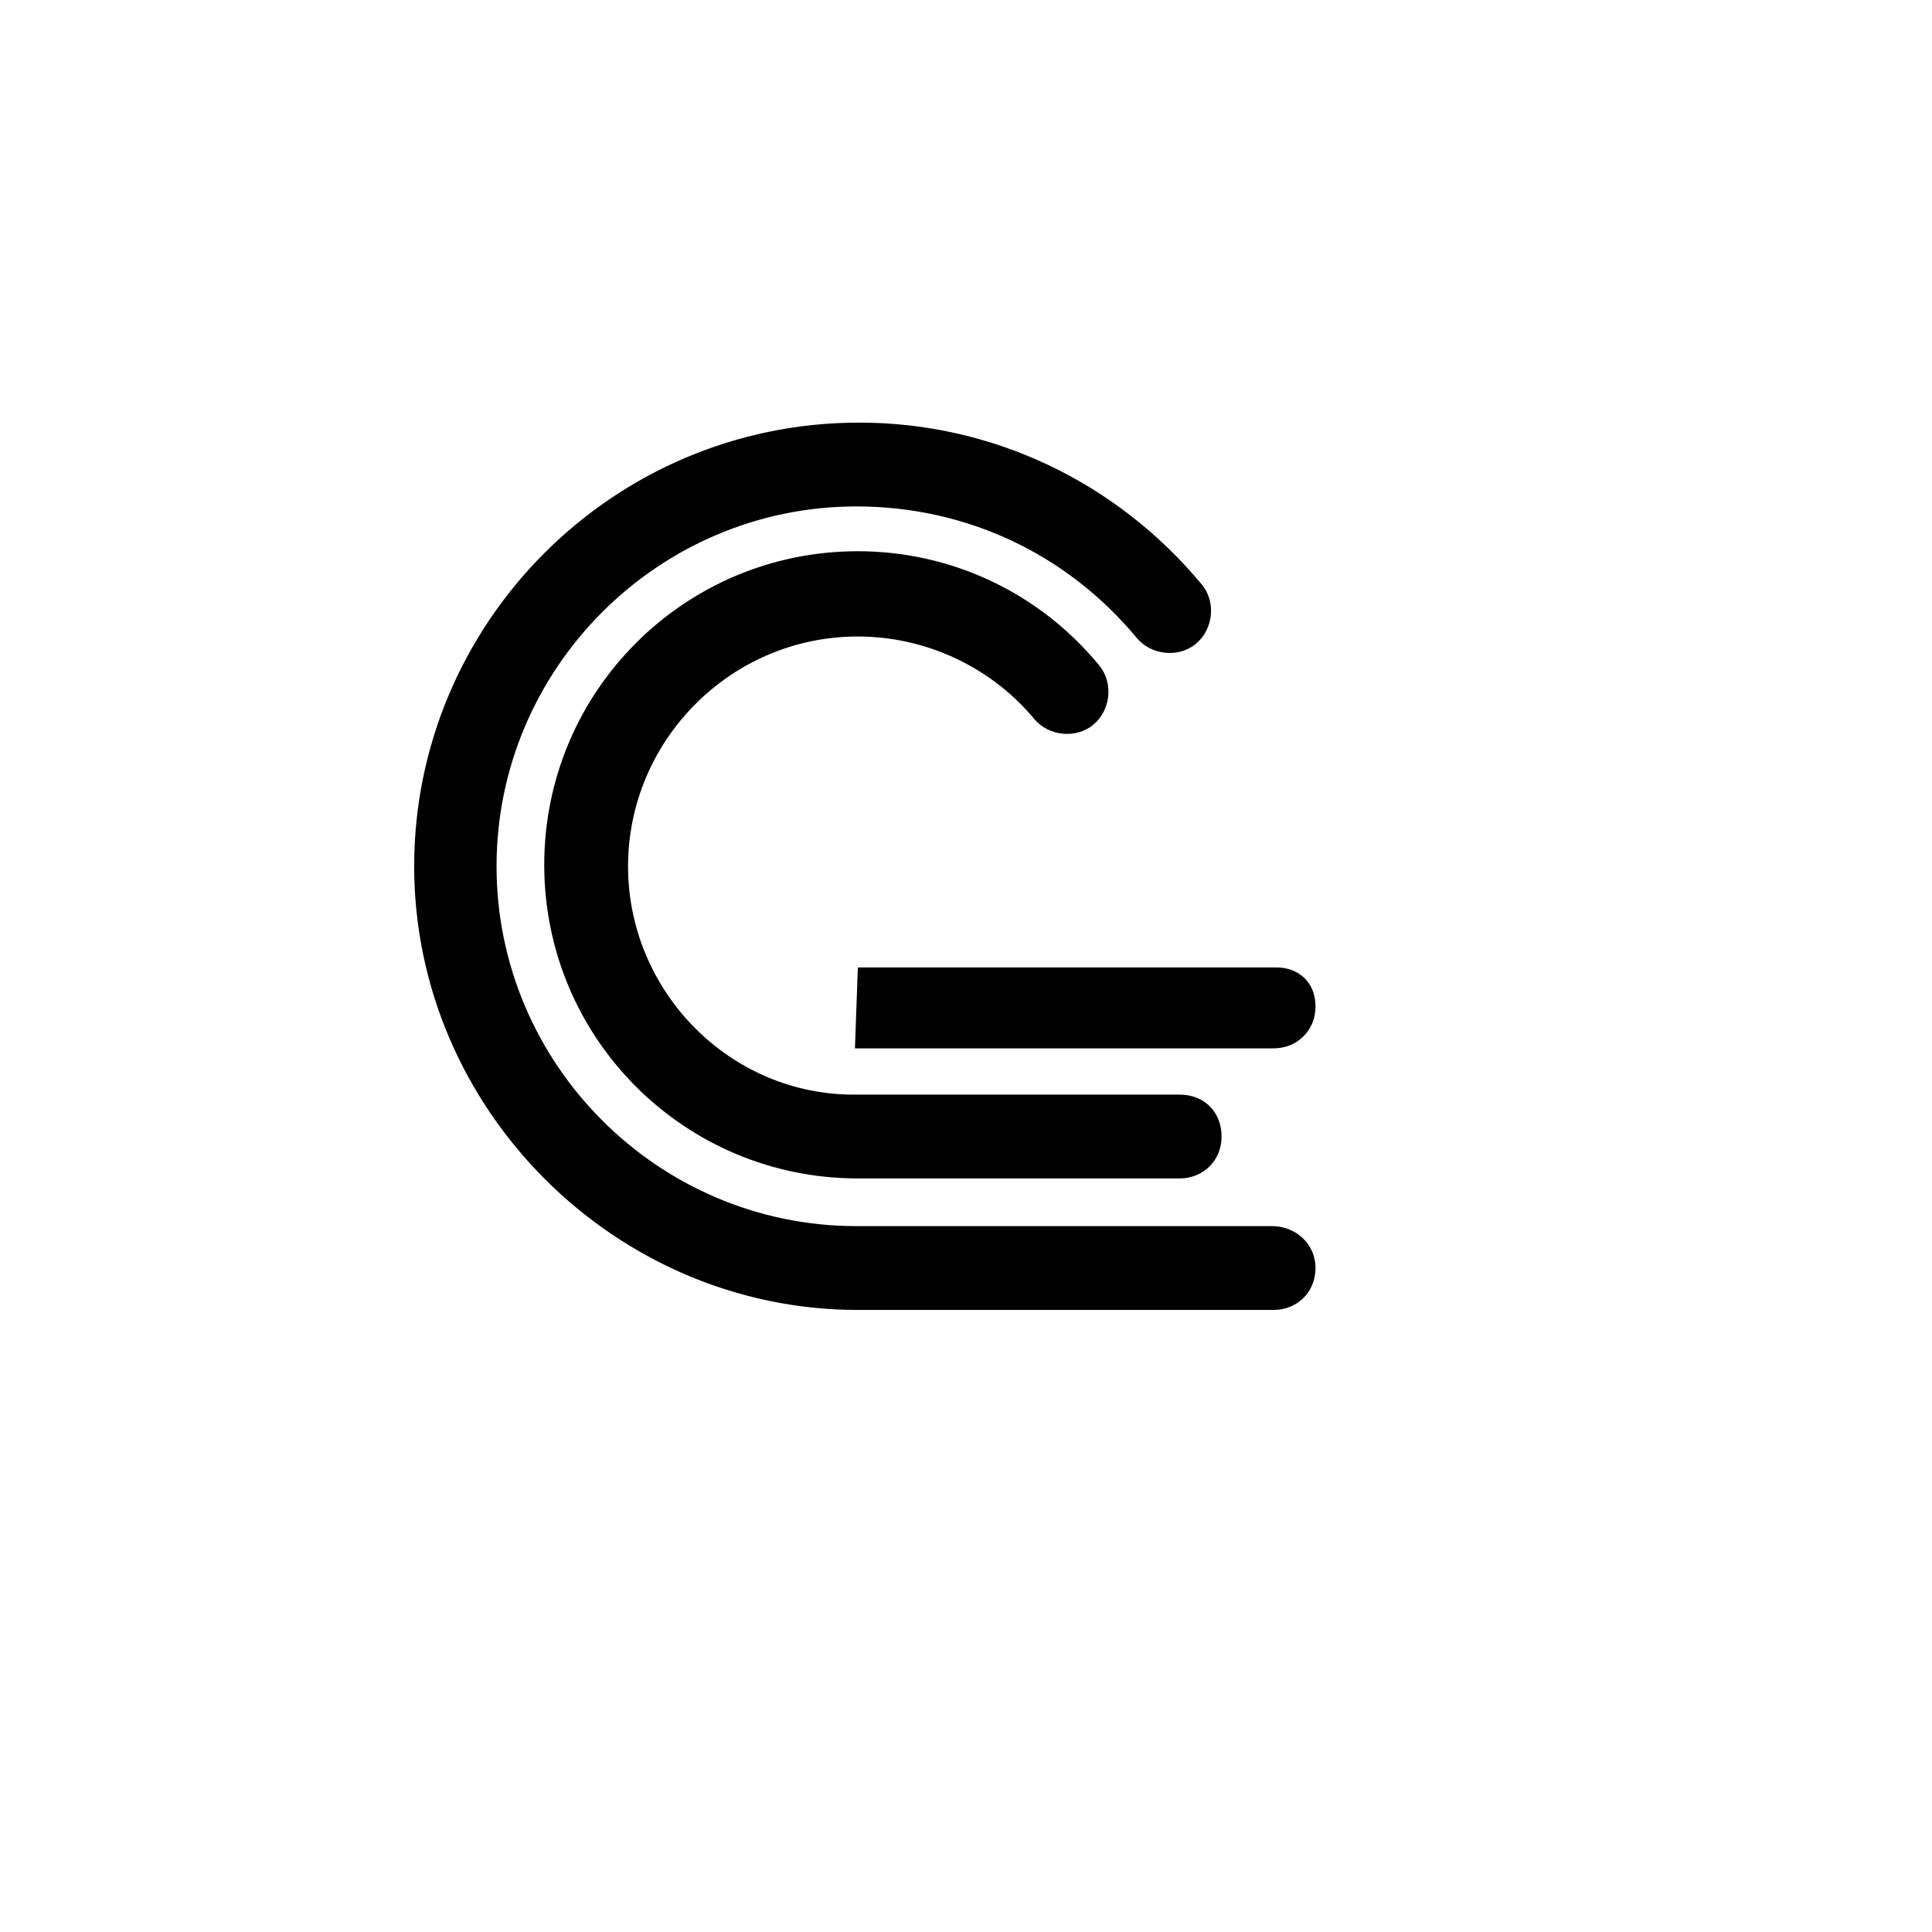
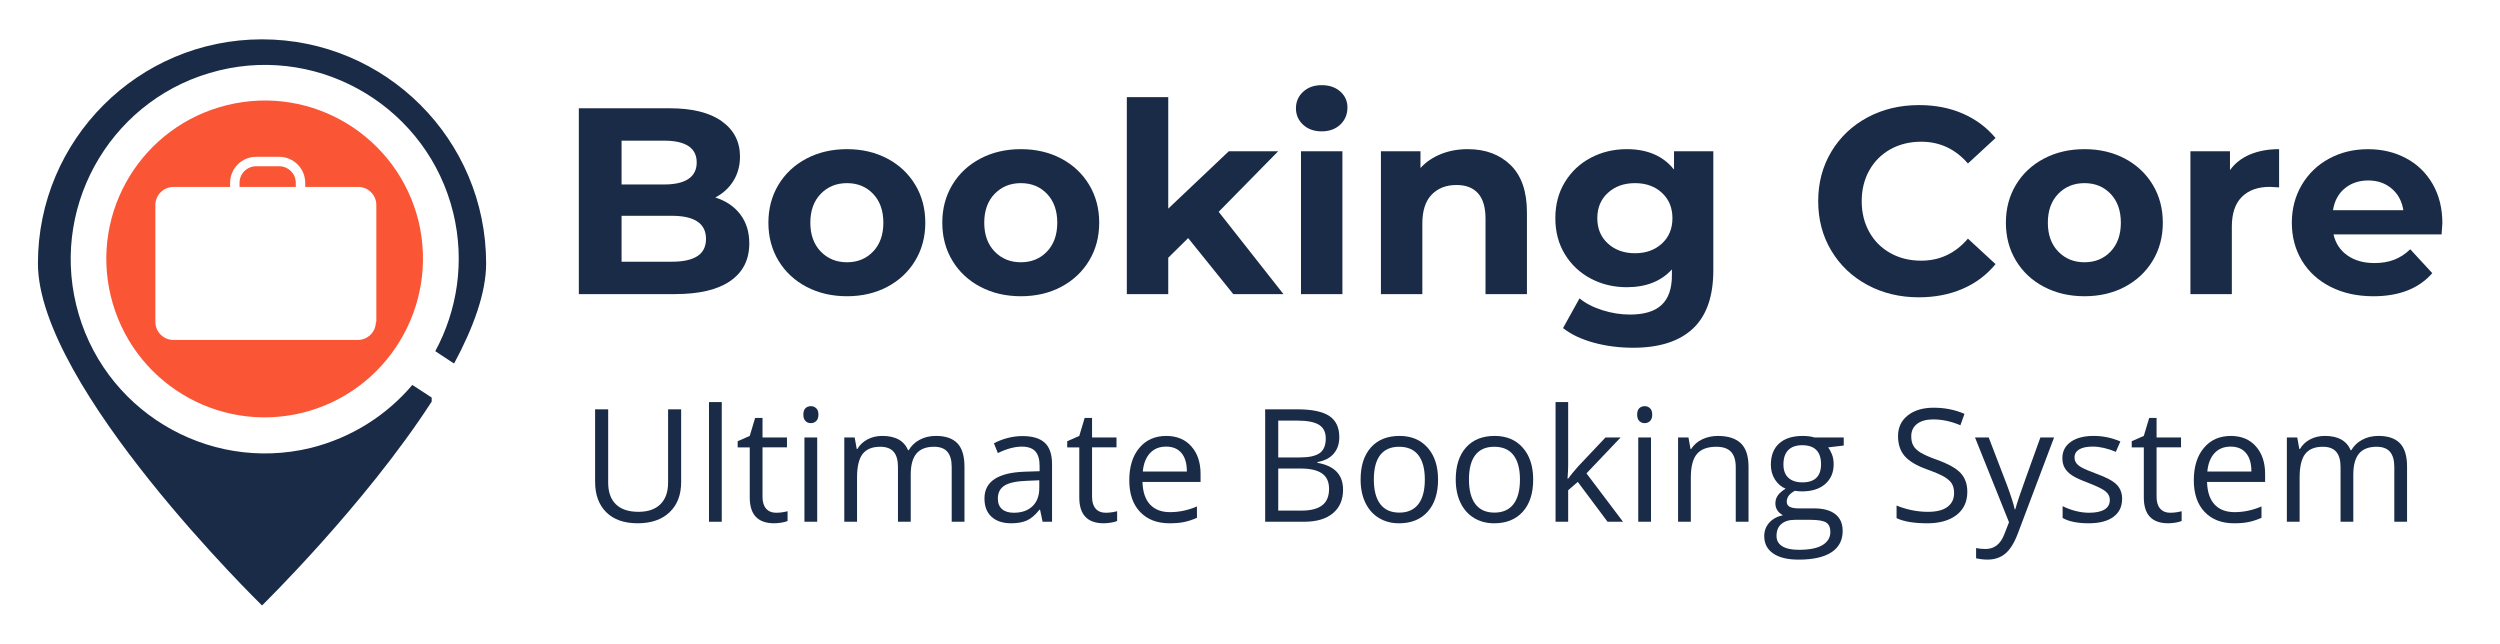
- <svg xmlns="http://www.w3.org/2000/svg" version="1.1" width="2048.00" height="2048.00" viewBox="0 0 2048.0 2048.0">
-   <g id="document" transform="matrix(1,0,0,1,1024.0,1024.0)">
-     <path d="M324.531,275.738 L-116.188,275.738 C-326.063,275.738 -497.639,104.162 -497.639,-105.713 C-497.639,-315.587 -326.063,-487.164 -116.188,-487.164 C-1.294,-487.164 105.942,-438.142 181.006,-347.758 C196.326,-329.375 225.432,-326.311 243.815,-341.63 C262.199,-356.95 265.263,-386.056 249.943,-404.44 C159.559,-513.207 27.813,-576.016 -113.125,-576.016 C-375.085,-576.016 -584.96,-363.077 -584.96,-105.713 C-584.96,151.652 -372.021,364.59 -114.657,364.59 L326.063,364.59 C350.574,364.59 370.489,346.207 370.489,320.164 C370.489,294.121 349.042,275.738 324.531,275.738 Z M-358.234,-105.713 C-358.234,-238.991 -249.466,-349.29 -114.657,-349.29 C-42.656,-349.29 26.281,-317.119 72.239,-261.97 C87.558,-243.587 116.665,-240.523 135.048,-255.842 C153.432,-271.161 156.495,-300.268 141.176,-318.651 C78.367,-395.248 -15.081,-439.674 -114.657,-439.674 C-298.488,-439.674 -447.086,-291.077 -447.086,-107.245 C-447.086,76.587 -298.488,225.184 -114.657,225.184 L226.488,225.184 C250.998,225.184 270.914,206.801 270.914,180.758 C270.914,154.716 252.53,136.332 226.488,136.332 L-116.188,136.332 C-249.466,137.864 -358.234,27.565 -358.234,-105.713 Z M-114.657,1.522 L-117.72,87.311 L326.063,87.311 C350.574,87.311 370.489,68.927 370.489,42.885 C370.489,16.842 352.106,1.522 329.127,1.522 L-114.657,1.522 Z " fill="#000000" fill-opacity="1.00" />
+ <svg xmlns="http://www.w3.org/2000/svg" version="1.1" id="svg-editor-canvas" x="0px" y="0px" width="211.001px" height="54.334px" viewBox="6.499 87.5 211.001 54.334" enable-background="new 6.499 87.5 211.001 54.334" xml:space="preserve">
+   <g id="logo__item--logo_0">
+     <g>
+       <g>
+         <path fill="#1A2B47" d="M42.934,121.053l-1.633-1.063c-2.165,2.545-5.09,4.444-8.584,5.318     c-8.773,2.126-17.661-3.267-19.788-12.079c-2.127-8.773,3.266-17.661,12.078-19.788c8.735-2.127,17.623,3.266,19.75,12.04     c0.988,4.102,0.342,8.204-1.52,11.66l1.558,1.025h0.038c1.633-3.039,2.696-5.963,2.696-8.432c0-10.444-8.47-18.914-18.914-18.914     C18.17,90.82,9.7,99.29,9.7,109.734c0,10.445,18.915,28.866,18.915,28.866s8.697-8.508,14.319-17.206     C42.934,121.281,42.934,121.167,42.934,121.053z" />
+         <g>
+           <path fill="#FA5636" d="M41.832,106.202c-1.747-7.178-8.963-11.584-16.142-9.837c-7.178,1.747-11.584,8.964-9.837,16.142      s8.963,11.584,16.142,9.837C39.135,120.597,43.541,113.381,41.832,106.202z M38.224,114.672c0,0.835-0.684,1.519-1.519,1.519      H21.132c-0.835,0-1.519-0.684-1.519-1.519v-9.875c0-0.835,0.684-1.519,1.519-1.519h4.786v-0.341      c0-1.216,0.987-2.203,2.203-2.203h1.937c1.215,0,2.203,0.987,2.203,2.203v0.341h4.481c0.836,0,1.52,0.684,1.52,1.519v9.875      H38.224z" />
+           <path fill="#FA5636" d="M30.058,101.531h-1.937c-0.759,0-1.405,0.607-1.405,1.405v0.341h4.748v-0.341      C31.463,102.139,30.817,101.531,30.058,101.531z" />
+         </g>
+       </g>
+     </g>
+   </g>
+   <g>
+     <path fill="#1A2B47" d="M68.977,105.59c0.508,0.665,0.762,1.483,0.762,2.454c0,1.375-0.534,2.431-1.602,3.17   c-1.068,0.74-2.625,1.109-4.672,1.109h-8.112V96.638h7.664c1.912,0,3.38,0.366,4.403,1.098s1.535,1.725,1.535,2.98   c0,0.762-0.183,1.442-0.549,2.039c-0.366,0.598-0.878,1.068-1.535,1.412C67.767,104.451,68.468,104.925,68.977,105.59z    M58.96,99.372v3.697h3.607c0.896,0,1.576-0.157,2.04-0.471c0.463-0.313,0.694-0.776,0.694-1.389c0-0.612-0.231-1.072-0.694-1.378   c-0.463-0.306-1.143-0.459-2.04-0.459H58.96z M65.357,109.119c0.485-0.313,0.729-0.799,0.729-1.457c0-1.3-0.964-1.949-2.891-1.949   H58.96v3.876h4.235C64.151,109.59,64.872,109.433,65.357,109.119z" />
+     <path fill="#1A2B47" d="M74.567,111.708c-1.008-0.53-1.796-1.266-2.364-2.208c-0.568-0.941-0.851-2.009-0.851-3.204   s0.283-2.263,0.851-3.205c0.568-0.941,1.356-1.677,2.364-2.207s2.147-0.795,3.417-0.795c1.27,0,2.405,0.265,3.406,0.795   s1.785,1.266,2.353,2.207c0.567,0.941,0.852,2.009,0.852,3.205s-0.284,2.263-0.852,3.204c-0.568,0.941-1.352,1.677-2.353,2.208   s-2.136,0.795-3.406,0.795C76.715,112.503,75.576,112.238,74.567,111.708z M80.192,108.727c0.575-0.605,0.863-1.415,0.863-2.431   s-0.288-1.827-0.863-2.432c-0.575-0.605-1.311-0.907-2.207-0.907c-0.896,0-1.636,0.302-2.219,0.907s-0.874,1.416-0.874,2.432   s0.292,1.826,0.874,2.431s1.322,0.908,2.219,0.908C78.881,109.635,79.617,109.332,80.192,108.727z" />
+     <path fill="#1A2B47" d="M89.245,111.708c-1.008-0.53-1.796-1.266-2.364-2.208c-0.568-0.941-0.852-2.009-0.852-3.204   s0.284-2.263,0.852-3.205c0.568-0.941,1.356-1.677,2.364-2.207s2.147-0.795,3.417-0.795c1.27,0,2.405,0.265,3.406,0.795   c1,0.53,1.785,1.266,2.353,2.207c0.567,0.941,0.852,2.009,0.852,3.205s-0.284,2.263-0.852,3.204   c-0.568,0.941-1.353,1.677-2.353,2.208c-1.001,0.53-2.136,0.795-3.406,0.795C91.393,112.503,90.253,112.238,89.245,111.708z    M94.87,108.727c0.575-0.605,0.863-1.415,0.863-2.431s-0.288-1.827-0.863-2.432c-0.575-0.605-1.311-0.907-2.208-0.907   c-0.896,0-1.636,0.302-2.218,0.907s-0.874,1.416-0.874,2.432s0.292,1.826,0.874,2.431s1.322,0.908,2.218,0.908   C93.559,109.635,94.294,109.332,94.87,108.727z" />
+     <path fill="#1A2B47" d="M106.78,107.595l-1.681,1.659v3.07h-3.496V95.696h3.496v9.412l5.109-4.84h4.168l-5.02,5.109l5.468,6.947   h-4.235L106.78,107.595z" />
+     <path fill="#1A2B47" d="M116.482,98.027c-0.403-0.373-0.605-0.836-0.605-1.389s0.202-1.016,0.605-1.39   c0.404-0.373,0.926-0.56,1.569-0.56s1.166,0.179,1.569,0.538c0.403,0.358,0.604,0.807,0.604,1.344c0,0.583-0.202,1.064-0.604,1.445   c-0.403,0.381-0.926,0.572-1.569,0.572S116.886,98.4,116.482,98.027z M116.303,100.268h3.496v12.056h-3.496V100.268z" />
+     <path fill="#1A2B47" d="M133.995,101.433c0.918,0.896,1.378,2.226,1.378,3.989v6.902h-3.496v-6.364c0-0.956-0.209-1.669-0.627-2.14   c-0.418-0.47-1.023-0.706-1.815-0.706c-0.882,0-1.583,0.273-2.106,0.818c-0.523,0.545-0.784,1.356-0.784,2.431v5.961h-3.496   v-12.056h3.339v1.412c0.463-0.508,1.039-0.9,1.726-1.177c0.687-0.276,1.441-0.414,2.263-0.414   C131.87,100.089,133.076,100.537,133.995,101.433z" />
+     <path fill="#1A2B47" d="M151.104,100.268v10.039c0,2.211-0.576,3.854-1.726,4.93c-1.151,1.076-2.832,1.613-5.042,1.613   c-1.166,0-2.271-0.142-3.317-0.426c-1.046-0.284-1.912-0.695-2.599-1.232l1.39-2.51c0.507,0.418,1.149,0.75,1.927,0.997   c0.776,0.247,1.553,0.37,2.33,0.37c1.21,0,2.103-0.273,2.678-0.818c0.575-0.546,0.863-1.371,0.863-2.477v-0.515   c-0.911,1.001-2.181,1.501-3.809,1.501c-1.106,0-2.118-0.242-3.037-0.728c-0.919-0.485-1.647-1.169-2.185-2.05   c-0.538-0.881-0.807-1.897-0.807-3.048c0-1.15,0.269-2.166,0.807-3.047c0.538-0.881,1.266-1.565,2.185-2.05   c0.918-0.485,1.93-0.728,3.037-0.728c1.748,0,3.077,0.575,3.988,1.725v-1.546H151.104z M146.768,108.055   c0.59-0.545,0.885-1.258,0.885-2.14c0-0.881-0.295-1.594-0.885-2.14s-1.348-0.818-2.274-0.818c-0.927,0-1.688,0.272-2.286,0.818   c-0.598,0.545-0.896,1.259-0.896,2.14c0,0.882,0.298,1.595,0.896,2.14c0.597,0.545,1.359,0.818,2.286,0.818   C145.419,108.873,146.177,108.6,146.768,108.055z" />
+     <path fill="#1A2B47" d="M164.111,111.551c-1.292-0.695-2.308-1.658-3.047-2.891c-0.739-1.232-1.109-2.625-1.109-4.179   c0-1.553,0.37-2.947,1.109-4.179c0.74-1.232,1.755-2.196,3.047-2.891c1.292-0.694,2.745-1.042,4.358-1.042   c1.36,0,2.588,0.239,3.687,0.717s2.02,1.165,2.768,2.062l-2.331,2.151c-1.061-1.225-2.375-1.838-3.944-1.838   c-0.971,0-1.837,0.213-2.6,0.639c-0.762,0.426-1.356,1.02-1.782,1.782c-0.426,0.762-0.639,1.628-0.639,2.599   c0,0.971,0.213,1.838,0.639,2.6s1.02,1.355,1.782,1.781c0.762,0.426,1.628,0.639,2.6,0.639c1.569,0,2.883-0.62,3.944-1.86   l2.331,2.151c-0.748,0.911-1.673,1.606-2.778,2.084c-1.106,0.478-2.339,0.717-3.698,0.717   C166.849,112.593,165.404,112.245,164.111,111.551z" />
+     <path fill="#1A2B47" d="M179.013,111.708c-1.009-0.53-1.796-1.266-2.364-2.208c-0.568-0.941-0.852-2.009-0.852-3.204   s0.283-2.263,0.852-3.205c0.568-0.941,1.355-1.677,2.364-2.207c1.008-0.53,2.147-0.795,3.417-0.795c1.27,0,2.406,0.265,3.407,0.795   c1,0.53,1.785,1.266,2.353,2.207c0.567,0.941,0.852,2.009,0.852,3.205s-0.284,2.263-0.852,3.204   c-0.568,0.941-1.353,1.677-2.353,2.208c-1.001,0.53-2.137,0.795-3.407,0.795C181.161,112.503,180.021,112.238,179.013,111.708z    M184.638,108.727c0.575-0.605,0.862-1.415,0.862-2.431s-0.288-1.827-0.862-2.432c-0.576-0.605-1.311-0.907-2.208-0.907   c-0.896,0-1.635,0.302-2.218,0.907c-0.583,0.605-0.874,1.416-0.874,2.432s0.291,1.826,0.874,2.431   c0.583,0.605,1.322,0.908,2.218,0.908C183.327,109.635,184.062,109.332,184.638,108.727z" />
+     <path fill="#1A2B47" d="M196.402,100.537c0.71-0.298,1.528-0.448,2.454-0.448v3.227c-0.389-0.03-0.65-0.045-0.784-0.045   c-1.001,0-1.786,0.28-2.353,0.84c-0.568,0.561-0.852,1.4-0.852,2.521v5.692h-3.496v-12.056h3.339v1.591   C195.128,101.276,195.693,100.836,196.402,100.537z" />
+     <path fill="#1A2B47" d="M212.57,107.282h-9.12c0.164,0.747,0.553,1.337,1.165,1.771c0.612,0.433,1.374,0.649,2.286,0.649   c0.627,0,1.184-0.093,1.669-0.28c0.485-0.187,0.938-0.482,1.355-0.885l1.86,2.017c-1.135,1.3-2.794,1.95-4.975,1.95   c-1.36,0-2.562-0.265-3.607-0.795c-1.046-0.53-1.853-1.266-2.421-2.208c-0.567-0.941-0.851-2.009-0.851-3.204   c0-1.18,0.28-2.245,0.84-3.193c0.56-0.948,1.329-1.688,2.308-2.218c0.978-0.53,2.073-0.795,3.283-0.795   c1.18,0,2.249,0.254,3.205,0.762s1.707,1.236,2.252,2.185c0.545,0.949,0.817,2.05,0.817,3.306   C212.637,106.386,212.615,106.699,212.57,107.282z M204.391,103.405c-0.538,0.448-0.866,1.061-0.986,1.837h5.938   c-0.121-0.762-0.448-1.371-0.986-1.827c-0.538-0.455-1.196-0.683-1.972-0.683C205.594,102.733,204.929,102.957,204.391,103.405z" />
+   </g>
+   <g>
+     <path fill="#1A2B47" d="M63.988,122.046v6.14c0,1.082-0.327,1.932-0.98,2.551c-0.653,0.619-1.551,0.928-2.693,0.928   c-1.143,0-2.026-0.312-2.651-0.935c-0.626-0.623-0.938-1.48-0.938-2.57v-6.114h1.104v6.192c0,0.792,0.216,1.4,0.649,1.824   c0.433,0.424,1.069,0.636,1.908,0.636c0.8,0,1.417-0.213,1.85-0.639c0.433-0.427,0.649-1.038,0.649-1.834v-6.179H63.988z" />
+     <path fill="#1A2B47" d="M67.416,131.536h-1.078v-10.1h1.078V131.536z" />
+     <path fill="#1A2B47" d="M71.998,130.776c0.19,0,0.374-0.014,0.551-0.042c0.178-0.028,0.318-0.058,0.422-0.088v0.824   c-0.117,0.057-0.289,0.103-0.516,0.14s-0.432,0.055-0.613,0.055c-1.376,0-2.064-0.725-2.064-2.174v-4.232h-1.019v-0.52l1.019-0.448   l0.455-1.519h0.623v1.648h2.064v0.837h-2.064v4.187c0,0.428,0.102,0.757,0.305,0.987C71.364,130.662,71.643,130.776,71.998,130.776   z" />
+     <path fill="#1A2B47" d="M74.302,122.494c0-0.247,0.061-0.427,0.182-0.542c0.121-0.114,0.272-0.172,0.455-0.172   c0.173,0,0.322,0.058,0.448,0.175c0.125,0.117,0.188,0.296,0.188,0.539s-0.063,0.423-0.188,0.542s-0.275,0.178-0.448,0.178   c-0.182,0-0.333-0.059-0.455-0.178S74.302,122.736,74.302,122.494z M75.471,131.536h-1.078v-7.114h1.078V131.536z" />
+     <path fill="#1A2B47" d="M86.823,131.536v-4.628c0-0.566-0.121-0.992-0.363-1.275c-0.242-0.284-0.619-0.426-1.129-0.426   c-0.671,0-1.166,0.193-1.486,0.578c-0.32,0.385-0.48,0.978-0.48,1.778v3.973h-1.077v-4.628c0-0.566-0.122-0.992-0.364-1.275   c-0.242-0.284-0.621-0.426-1.136-0.426c-0.675,0-1.169,0.203-1.483,0.607c-0.314,0.404-0.471,1.067-0.471,1.989v3.732h-1.077   v-7.114h0.876l0.175,0.974h0.052c0.203-0.346,0.49-0.617,0.86-0.812c0.37-0.194,0.784-0.292,1.243-0.292   c1.112,0,1.839,0.402,2.181,1.208h0.052c0.212-0.373,0.519-0.667,0.921-0.883s0.861-0.325,1.376-0.325   c0.805,0,1.408,0.207,1.808,0.62c0.4,0.414,0.6,1.075,0.6,1.983v4.641H86.823z" />
+     <path fill="#1A2B47" d="M94.495,131.536l-0.214-1.013h-0.052c-0.355,0.446-0.708,0.748-1.062,0.905   c-0.353,0.158-0.793,0.237-1.321,0.237c-0.705,0-1.258-0.182-1.658-0.545c-0.4-0.364-0.6-0.881-0.6-1.552   c0-1.436,1.148-2.189,3.446-2.258l1.208-0.039v-0.441c0-0.558-0.12-0.971-0.36-1.236c-0.24-0.267-0.625-0.399-1.152-0.399   c-0.593,0-1.264,0.182-2.012,0.545l-0.332-0.824c0.351-0.19,0.735-0.339,1.152-0.448c0.417-0.108,0.836-0.163,1.256-0.163   c0.848,0,1.477,0.188,1.885,0.565s0.613,0.98,0.613,1.811v4.855H94.495z M92.061,130.776c0.67,0,1.198-0.184,1.581-0.552   c0.383-0.368,0.574-0.883,0.574-1.545v-0.643l-1.077,0.046c-0.857,0.03-1.475,0.163-1.854,0.399   c-0.378,0.236-0.567,0.603-0.567,1.1c0,0.39,0.118,0.686,0.354,0.889C91.307,130.675,91.637,130.776,92.061,130.776z" />
+     <path fill="#1A2B47" d="M99.811,130.776c0.19,0,0.375-0.014,0.552-0.042s0.318-0.058,0.422-0.088v0.824   c-0.117,0.057-0.289,0.103-0.516,0.14c-0.228,0.037-0.432,0.055-0.614,0.055c-1.376,0-2.064-0.725-2.064-2.174v-4.232h-1.019v-0.52   l1.019-0.448l0.454-1.519h0.624v1.648h2.064v0.837h-2.064v4.187c0,0.428,0.102,0.757,0.305,0.987   C99.177,130.662,99.457,130.776,99.811,130.776z" />
+     <path fill="#1A2B47" d="M105.211,131.666c-1.051,0-1.881-0.32-2.489-0.96s-0.912-1.529-0.912-2.668   c0-1.146,0.282-2.058,0.847-2.732c0.565-0.675,1.323-1.013,2.275-1.013c0.891,0,1.597,0.293,2.116,0.879   c0.52,0.586,0.779,1.36,0.779,2.321v0.681h-4.901c0.021,0.835,0.232,1.469,0.633,1.902c0.4,0.433,0.964,0.649,1.691,0.649   c0.766,0,1.523-0.16,2.272-0.48v0.96c-0.381,0.165-0.741,0.283-1.081,0.354C106.102,131.63,105.692,131.666,105.211,131.666z    M104.919,125.194c-0.571,0-1.027,0.186-1.366,0.558c-0.34,0.373-0.54,0.887-0.601,1.545h3.719c0-0.679-0.151-1.2-0.454-1.561   C105.915,125.375,105.482,125.194,104.919,125.194z" />
+     <path fill="#1A2B47" d="M113.28,122.046h2.681c1.259,0,2.17,0.188,2.732,0.564c0.563,0.376,0.844,0.972,0.844,1.785   c0,0.563-0.157,1.027-0.471,1.392c-0.314,0.366-0.771,0.603-1.373,0.711v0.065c1.44,0.247,2.161,1.004,2.161,2.272   c0,0.848-0.287,1.51-0.86,1.986c-0.573,0.476-1.375,0.714-2.405,0.714h-3.31V122.046z M114.383,126.109h1.817   c0.779,0,1.339-0.122,1.681-0.367c0.341-0.244,0.513-0.657,0.513-1.236c0-0.532-0.19-0.916-0.571-1.152   c-0.381-0.236-0.986-0.354-1.817-0.354h-1.623V126.109z M114.383,127.044v3.55h1.979c0.766,0,1.342-0.148,1.73-0.445   c0.387-0.296,0.581-0.76,0.581-1.392c0-0.588-0.198-1.021-0.594-1.298c-0.396-0.277-0.999-0.415-1.808-0.415H114.383z" />
+     <path fill="#1A2B47" d="M127.871,127.973c0,1.16-0.292,2.065-0.876,2.716c-0.584,0.651-1.392,0.977-2.421,0.977   c-0.636,0-1.2-0.149-1.693-0.448c-0.494-0.299-0.875-0.727-1.143-1.285c-0.269-0.559-0.403-1.211-0.403-1.96   c0-1.16,0.29-2.063,0.87-2.71c0.58-0.647,1.384-0.971,2.415-0.971c0.995,0,1.786,0.331,2.373,0.993   C127.578,125.947,127.871,126.843,127.871,127.973z M122.452,127.973c0,0.908,0.182,1.601,0.545,2.077   c0.364,0.476,0.898,0.714,1.603,0.714c0.706,0,1.241-0.237,1.607-0.711c0.366-0.474,0.548-1.167,0.548-2.08   c0-0.905-0.183-1.591-0.548-2.062c-0.366-0.469-0.906-0.704-1.619-0.704c-0.706,0-1.238,0.232-1.597,0.695   C122.631,126.365,122.452,127.055,122.452,127.973z" />
+     <path fill="#1A2B47" d="M135.9,127.973c0,1.16-0.292,2.065-0.876,2.716c-0.584,0.651-1.391,0.977-2.421,0.977   c-0.636,0-1.201-0.149-1.694-0.448c-0.493-0.299-0.874-0.727-1.142-1.285c-0.269-0.559-0.403-1.211-0.403-1.96   c0-1.16,0.29-2.063,0.87-2.71c0.58-0.647,1.385-0.971,2.415-0.971c0.996,0,1.786,0.331,2.372,0.993   C135.607,125.947,135.9,126.843,135.9,127.973z M130.48,127.973c0,0.908,0.182,1.601,0.545,2.077s0.898,0.714,1.604,0.714   c0.705,0,1.24-0.237,1.606-0.711c0.365-0.474,0.549-1.167,0.549-2.08c0-0.905-0.184-1.591-0.549-2.062   c-0.366-0.469-0.905-0.704-1.62-0.704c-0.706,0-1.237,0.232-1.596,0.695C130.66,126.365,130.48,127.055,130.48,127.973z" />
+     <path fill="#1A2B47" d="M138.854,127.895c0.186-0.264,0.47-0.61,0.85-1.039l2.298-2.434h1.278l-2.882,3.031l3.084,4.083h-1.305   l-2.512-3.363l-0.812,0.701v2.662h-1.064v-10.1h1.064v5.355c0,0.238-0.018,0.606-0.052,1.104H138.854z" />
+     <path fill="#1A2B47" d="M144.676,122.494c0-0.247,0.061-0.427,0.182-0.542c0.121-0.114,0.272-0.172,0.454-0.172   c0.173,0,0.323,0.058,0.448,0.175c0.125,0.117,0.188,0.296,0.188,0.539s-0.063,0.423-0.188,0.542   c-0.125,0.119-0.275,0.178-0.448,0.178c-0.182,0-0.333-0.059-0.454-0.178C144.736,122.917,144.676,122.736,144.676,122.494z    M145.845,131.536h-1.078v-7.114h1.078V131.536z" />
+     <path fill="#1A2B47" d="M152.997,131.536v-4.602c0-0.58-0.132-1.013-0.396-1.298c-0.264-0.286-0.678-0.429-1.24-0.429   c-0.744,0-1.289,0.202-1.636,0.604c-0.346,0.403-0.519,1.067-0.519,1.993v3.732h-1.077v-7.114h0.876l0.175,0.974h0.052   c0.221-0.351,0.53-0.622,0.929-0.814c0.398-0.192,0.841-0.289,1.33-0.289c0.856,0,1.501,0.207,1.935,0.62   c0.433,0.414,0.649,1.075,0.649,1.983v4.641H152.997z" />
+     <path fill="#1A2B47" d="M162.111,124.422v0.682l-1.318,0.156c0.121,0.151,0.229,0.35,0.325,0.594   c0.095,0.245,0.143,0.521,0.143,0.828c0,0.697-0.238,1.253-0.714,1.668c-0.476,0.416-1.13,0.624-1.961,0.624   c-0.212,0-0.411-0.018-0.597-0.052c-0.458,0.242-0.688,0.547-0.688,0.916c0,0.195,0.08,0.338,0.241,0.432   c0.16,0.093,0.435,0.139,0.824,0.139h1.259c0.771,0,1.362,0.163,1.776,0.487c0.413,0.325,0.62,0.796,0.62,1.416   c0,0.787-0.316,1.388-0.947,1.801c-0.632,0.413-1.554,0.62-2.765,0.62c-0.93,0-1.648-0.173-2.152-0.52   c-0.503-0.346-0.756-0.835-0.756-1.467c0-0.433,0.139-0.807,0.416-1.123s0.666-0.53,1.168-0.643   c-0.182-0.082-0.335-0.209-0.458-0.383c-0.123-0.173-0.185-0.375-0.185-0.604c0-0.26,0.069-0.487,0.208-0.682   c0.138-0.195,0.357-0.383,0.656-0.565c-0.368-0.151-0.667-0.409-0.899-0.772c-0.232-0.364-0.347-0.779-0.347-1.247   c0-0.779,0.234-1.379,0.701-1.801s1.129-0.633,1.986-0.633c0.373,0,0.708,0.043,1.006,0.13H162.111z M156.438,132.73   c0,0.385,0.163,0.677,0.487,0.876c0.325,0.199,0.79,0.298,1.396,0.298c0.904,0,1.573-0.135,2.009-0.405   c0.435-0.271,0.652-0.637,0.652-1.101c0-0.385-0.119-0.652-0.357-0.801s-0.686-0.224-1.343-0.224h-1.292   c-0.489,0-0.87,0.117-1.143,0.351C156.574,131.958,156.438,132.293,156.438,132.73z M157.022,126.7c0,0.498,0.14,0.874,0.421,1.129   s0.673,0.383,1.175,0.383c1.052,0,1.577-0.51,1.577-1.532c0-1.069-0.532-1.604-1.596-1.604c-0.507,0-0.896,0.137-1.168,0.409   C157.158,125.759,157.022,126.164,157.022,126.7z" />
+     <path fill="#1A2B47" d="M172.541,129.011c0,0.835-0.303,1.487-0.909,1.954c-0.606,0.467-1.428,0.701-2.466,0.701   c-1.125,0-1.99-0.145-2.596-0.435v-1.065c0.39,0.165,0.814,0.295,1.272,0.39c0.458,0.095,0.914,0.143,1.364,0.143   c0.735,0,1.289-0.139,1.661-0.418s0.558-0.667,0.558-1.165c0-0.329-0.066-0.598-0.198-0.808c-0.132-0.21-0.352-0.403-0.661-0.581   c-0.31-0.177-0.781-0.378-1.412-0.604c-0.883-0.316-1.514-0.69-1.893-1.123c-0.378-0.433-0.567-0.998-0.567-1.694   c0-0.731,0.274-1.313,0.824-1.746c0.549-0.433,1.276-0.649,2.181-0.649c0.943,0,1.811,0.173,2.603,0.52l-0.344,0.96   c-0.783-0.329-1.545-0.493-2.285-0.493c-0.585,0-1.041,0.125-1.369,0.376c-0.33,0.251-0.494,0.6-0.494,1.045   c0,0.329,0.06,0.599,0.182,0.808c0.121,0.21,0.325,0.403,0.613,0.578c0.288,0.175,0.729,0.369,1.321,0.581   c0.996,0.355,1.681,0.736,2.054,1.143C172.354,127.834,172.541,128.362,172.541,129.011z" />
+     <path fill="#1A2B47" d="M173.19,124.422h1.156l1.558,4.057c0.341,0.926,0.553,1.595,0.636,2.006h0.052   c0.056-0.221,0.174-0.598,0.354-1.133c0.18-0.534,0.767-2.178,1.763-4.93h1.155l-3.057,8.101c-0.303,0.8-0.657,1.369-1.062,1.704   c-0.404,0.335-0.901,0.503-1.49,0.503c-0.329,0-0.654-0.037-0.973-0.11v-0.863c0.237,0.052,0.504,0.078,0.798,0.078   c0.741,0,1.268-0.415,1.584-1.246l0.396-1.013L173.19,124.422z" />
+     <path fill="#1A2B47" d="M185.607,129.595c0,0.662-0.246,1.173-0.739,1.532c-0.493,0.359-1.187,0.539-2.077,0.539   c-0.944,0-1.68-0.149-2.207-0.448v-1c0.341,0.173,0.708,0.31,1.1,0.409c0.391,0.1,0.769,0.149,1.133,0.149   c0.563,0,0.995-0.09,1.298-0.27c0.303-0.179,0.454-0.453,0.454-0.821c0-0.277-0.12-0.514-0.36-0.711   c-0.24-0.197-0.708-0.429-1.405-0.698c-0.662-0.247-1.133-0.462-1.412-0.646c-0.278-0.184-0.486-0.393-0.623-0.626   c-0.137-0.234-0.205-0.513-0.205-0.837c0-0.58,0.236-1.038,0.708-1.373c0.472-0.335,1.119-0.503,1.941-0.503   c0.766,0,1.515,0.156,2.246,0.467l-0.383,0.876c-0.714-0.294-1.361-0.441-1.941-0.441c-0.51,0-0.895,0.08-1.155,0.24   s-0.39,0.381-0.39,0.662c0,0.19,0.048,0.353,0.146,0.486c0.097,0.135,0.254,0.262,0.47,0.383c0.217,0.121,0.632,0.296,1.247,0.526   c0.844,0.307,1.414,0.616,1.71,0.928C185.459,128.732,185.607,129.124,185.607,129.595z" />
+     <path fill="#1A2B47" d="M189.657,130.776c0.191,0,0.375-0.014,0.552-0.042s0.318-0.058,0.422-0.088v0.824   c-0.117,0.057-0.289,0.103-0.516,0.14s-0.432,0.055-0.613,0.055c-1.376,0-2.064-0.725-2.064-2.174v-4.232h-1.02v-0.52l1.02-0.448   l0.454-1.519h0.623v1.648h2.064v0.837h-2.064v4.187c0,0.428,0.102,0.757,0.306,0.987   C189.024,130.662,189.303,130.776,189.657,130.776z" />
+     <path fill="#1A2B47" d="M195.058,131.666c-1.051,0-1.881-0.32-2.489-0.96c-0.607-0.641-0.912-1.529-0.912-2.668   c0-1.146,0.283-2.058,0.848-2.732c0.564-0.675,1.322-1.013,2.275-1.013c0.891,0,1.596,0.293,2.116,0.879   c0.519,0.586,0.779,1.36,0.779,2.321v0.681h-4.9c0.021,0.835,0.232,1.469,0.633,1.902c0.401,0.433,0.964,0.649,1.691,0.649   c0.766,0,1.523-0.16,2.271-0.48v0.96c-0.381,0.165-0.741,0.283-1.081,0.354S195.539,131.666,195.058,131.666z M194.766,125.194   c-0.571,0-1.027,0.186-1.367,0.558c-0.34,0.373-0.539,0.887-0.6,1.545h3.719c0-0.679-0.152-1.2-0.455-1.561   C195.761,125.375,195.328,125.194,194.766,125.194z" />
+     <path fill="#1A2B47" d="M208.579,131.536v-4.628c0-0.566-0.122-0.992-0.363-1.275c-0.243-0.284-0.62-0.426-1.13-0.426   c-0.67,0-1.166,0.193-1.487,0.578c-0.32,0.385-0.48,0.978-0.48,1.778v3.973h-1.077v-4.628c0-0.566-0.121-0.992-0.364-1.275   c-0.243-0.284-0.621-0.426-1.136-0.426c-0.675,0-1.17,0.203-1.483,0.607c-0.314,0.404-0.471,1.067-0.471,1.989v3.732h-1.077v-7.114   h0.876l0.175,0.974h0.052c0.204-0.346,0.49-0.617,0.86-0.812c0.37-0.194,0.784-0.292,1.243-0.292c1.111,0,1.838,0.402,2.181,1.208   h0.052c0.212-0.373,0.52-0.667,0.922-0.883s0.861-0.325,1.376-0.325c0.805,0,1.407,0.207,1.808,0.62c0.4,0.414,0.6,1.075,0.6,1.983   v4.641H208.579z" />
  </g>
</svg>
